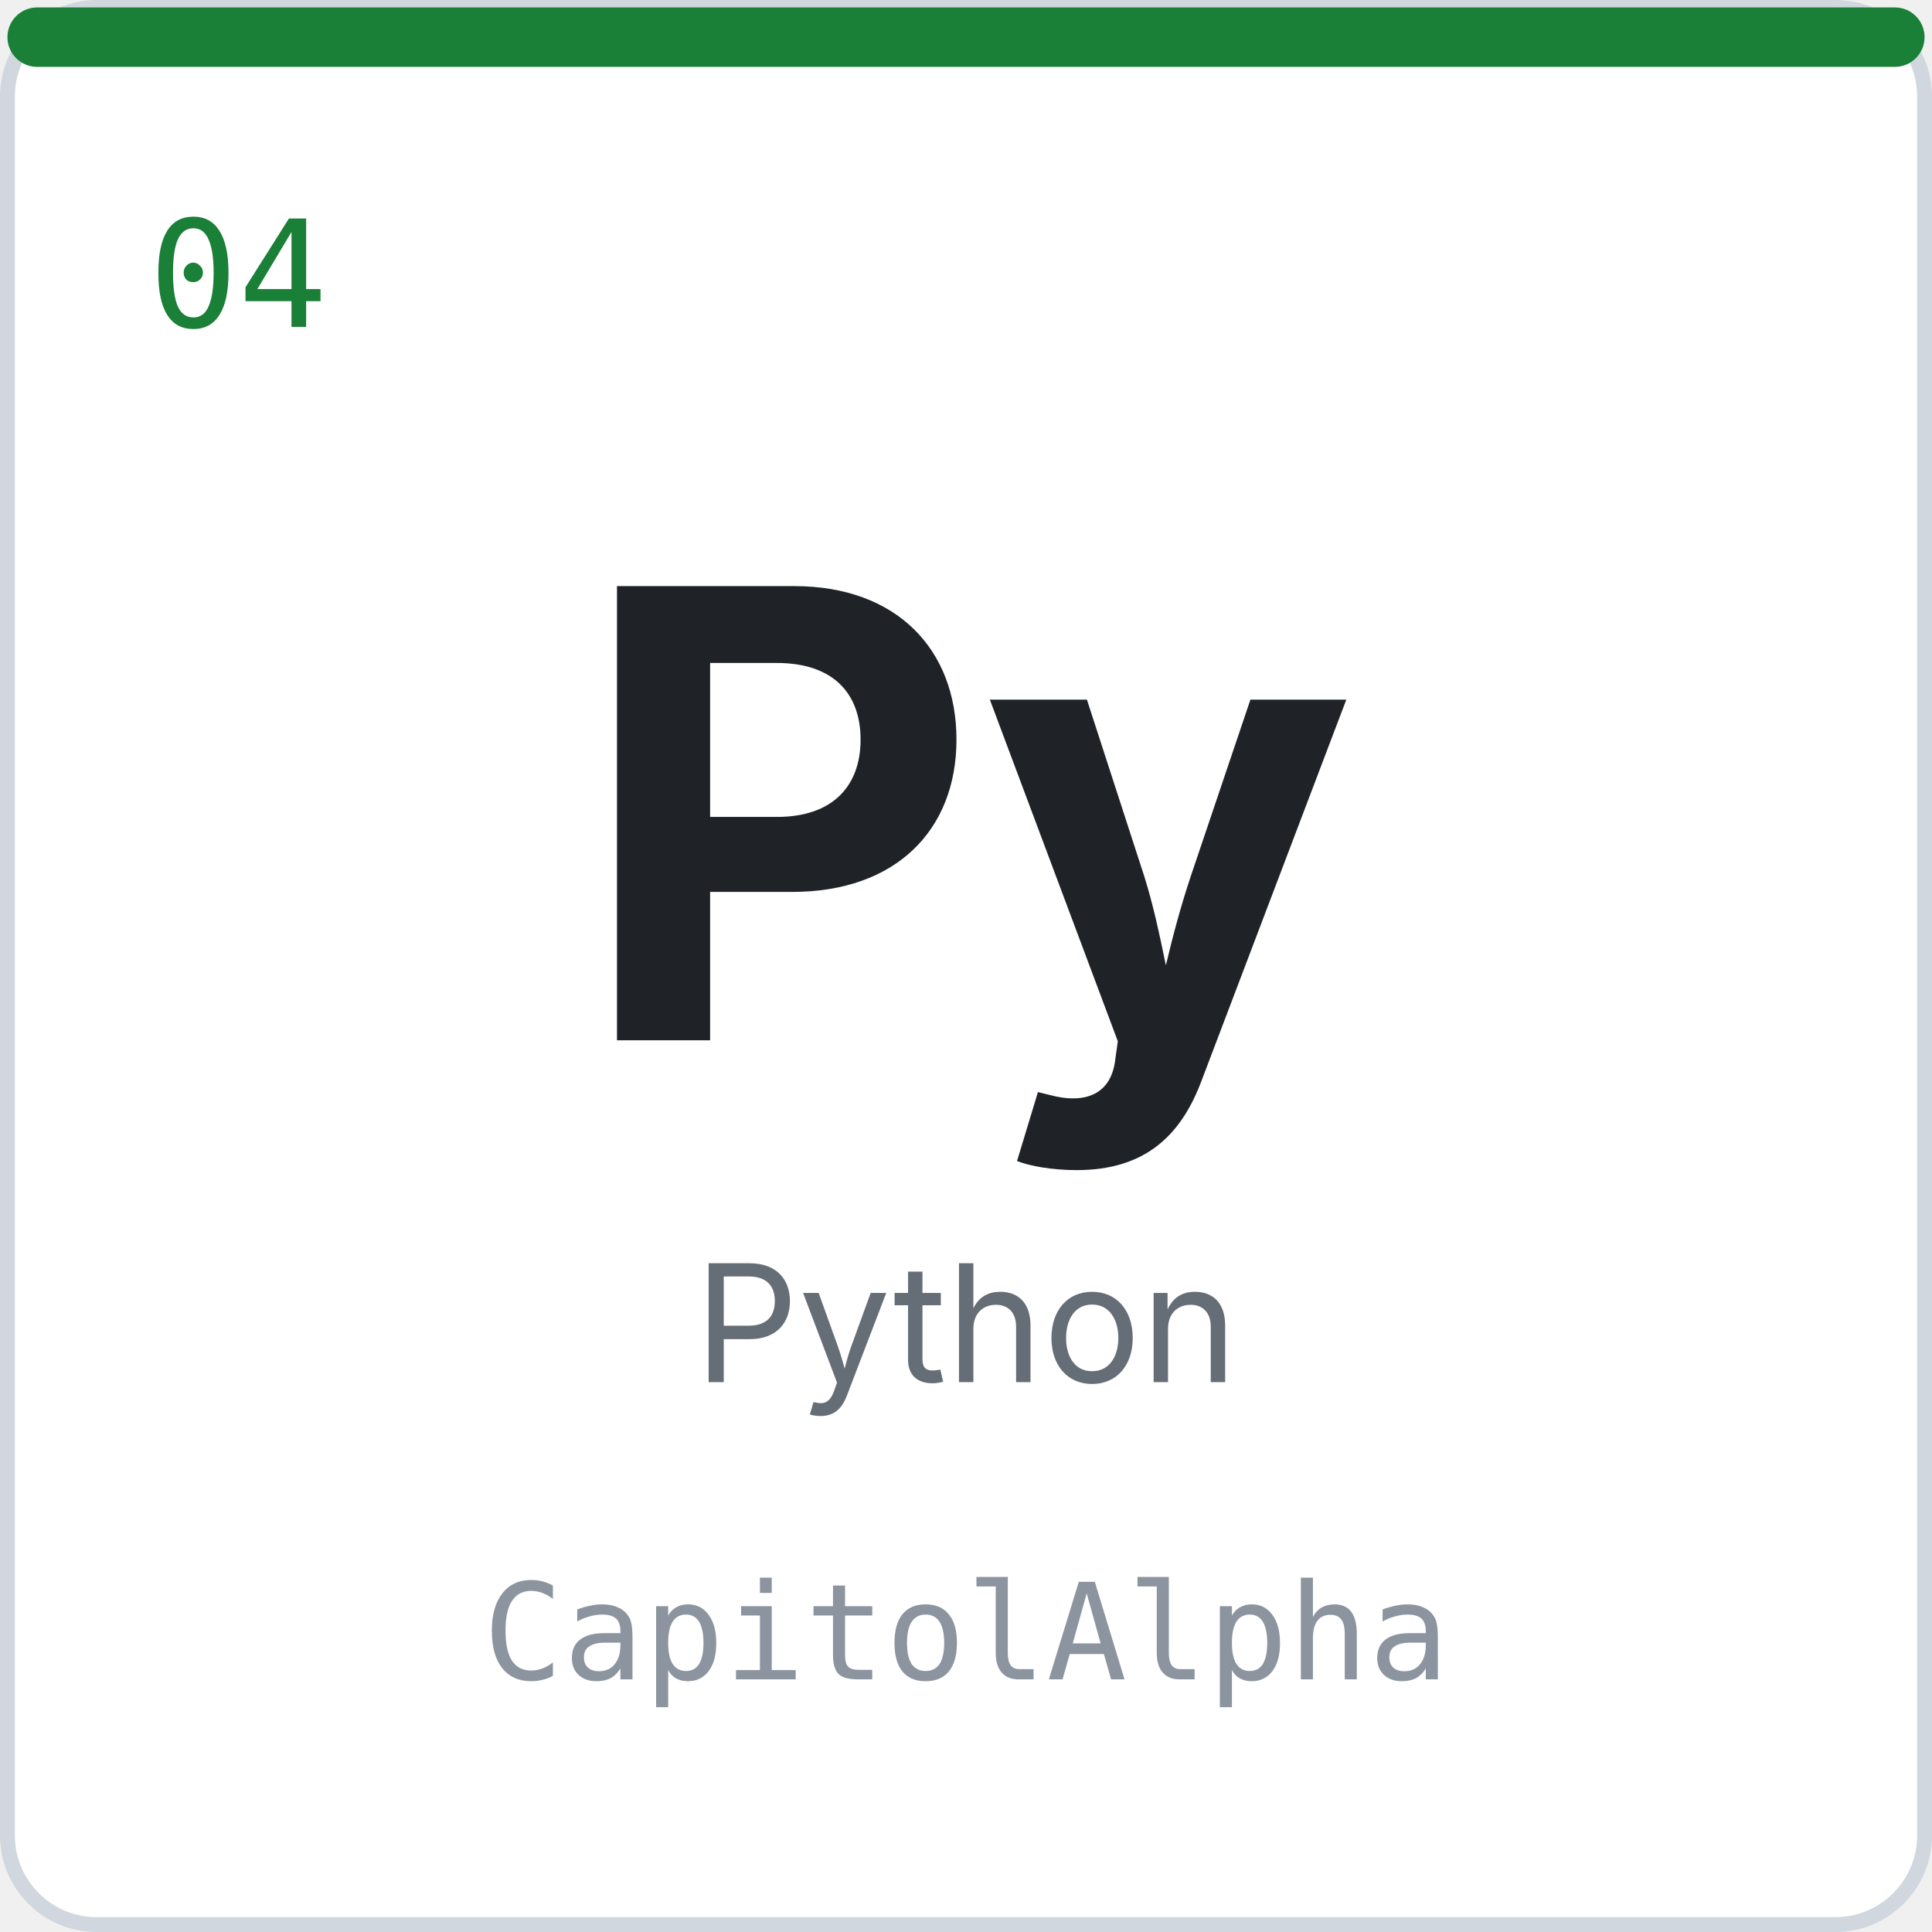
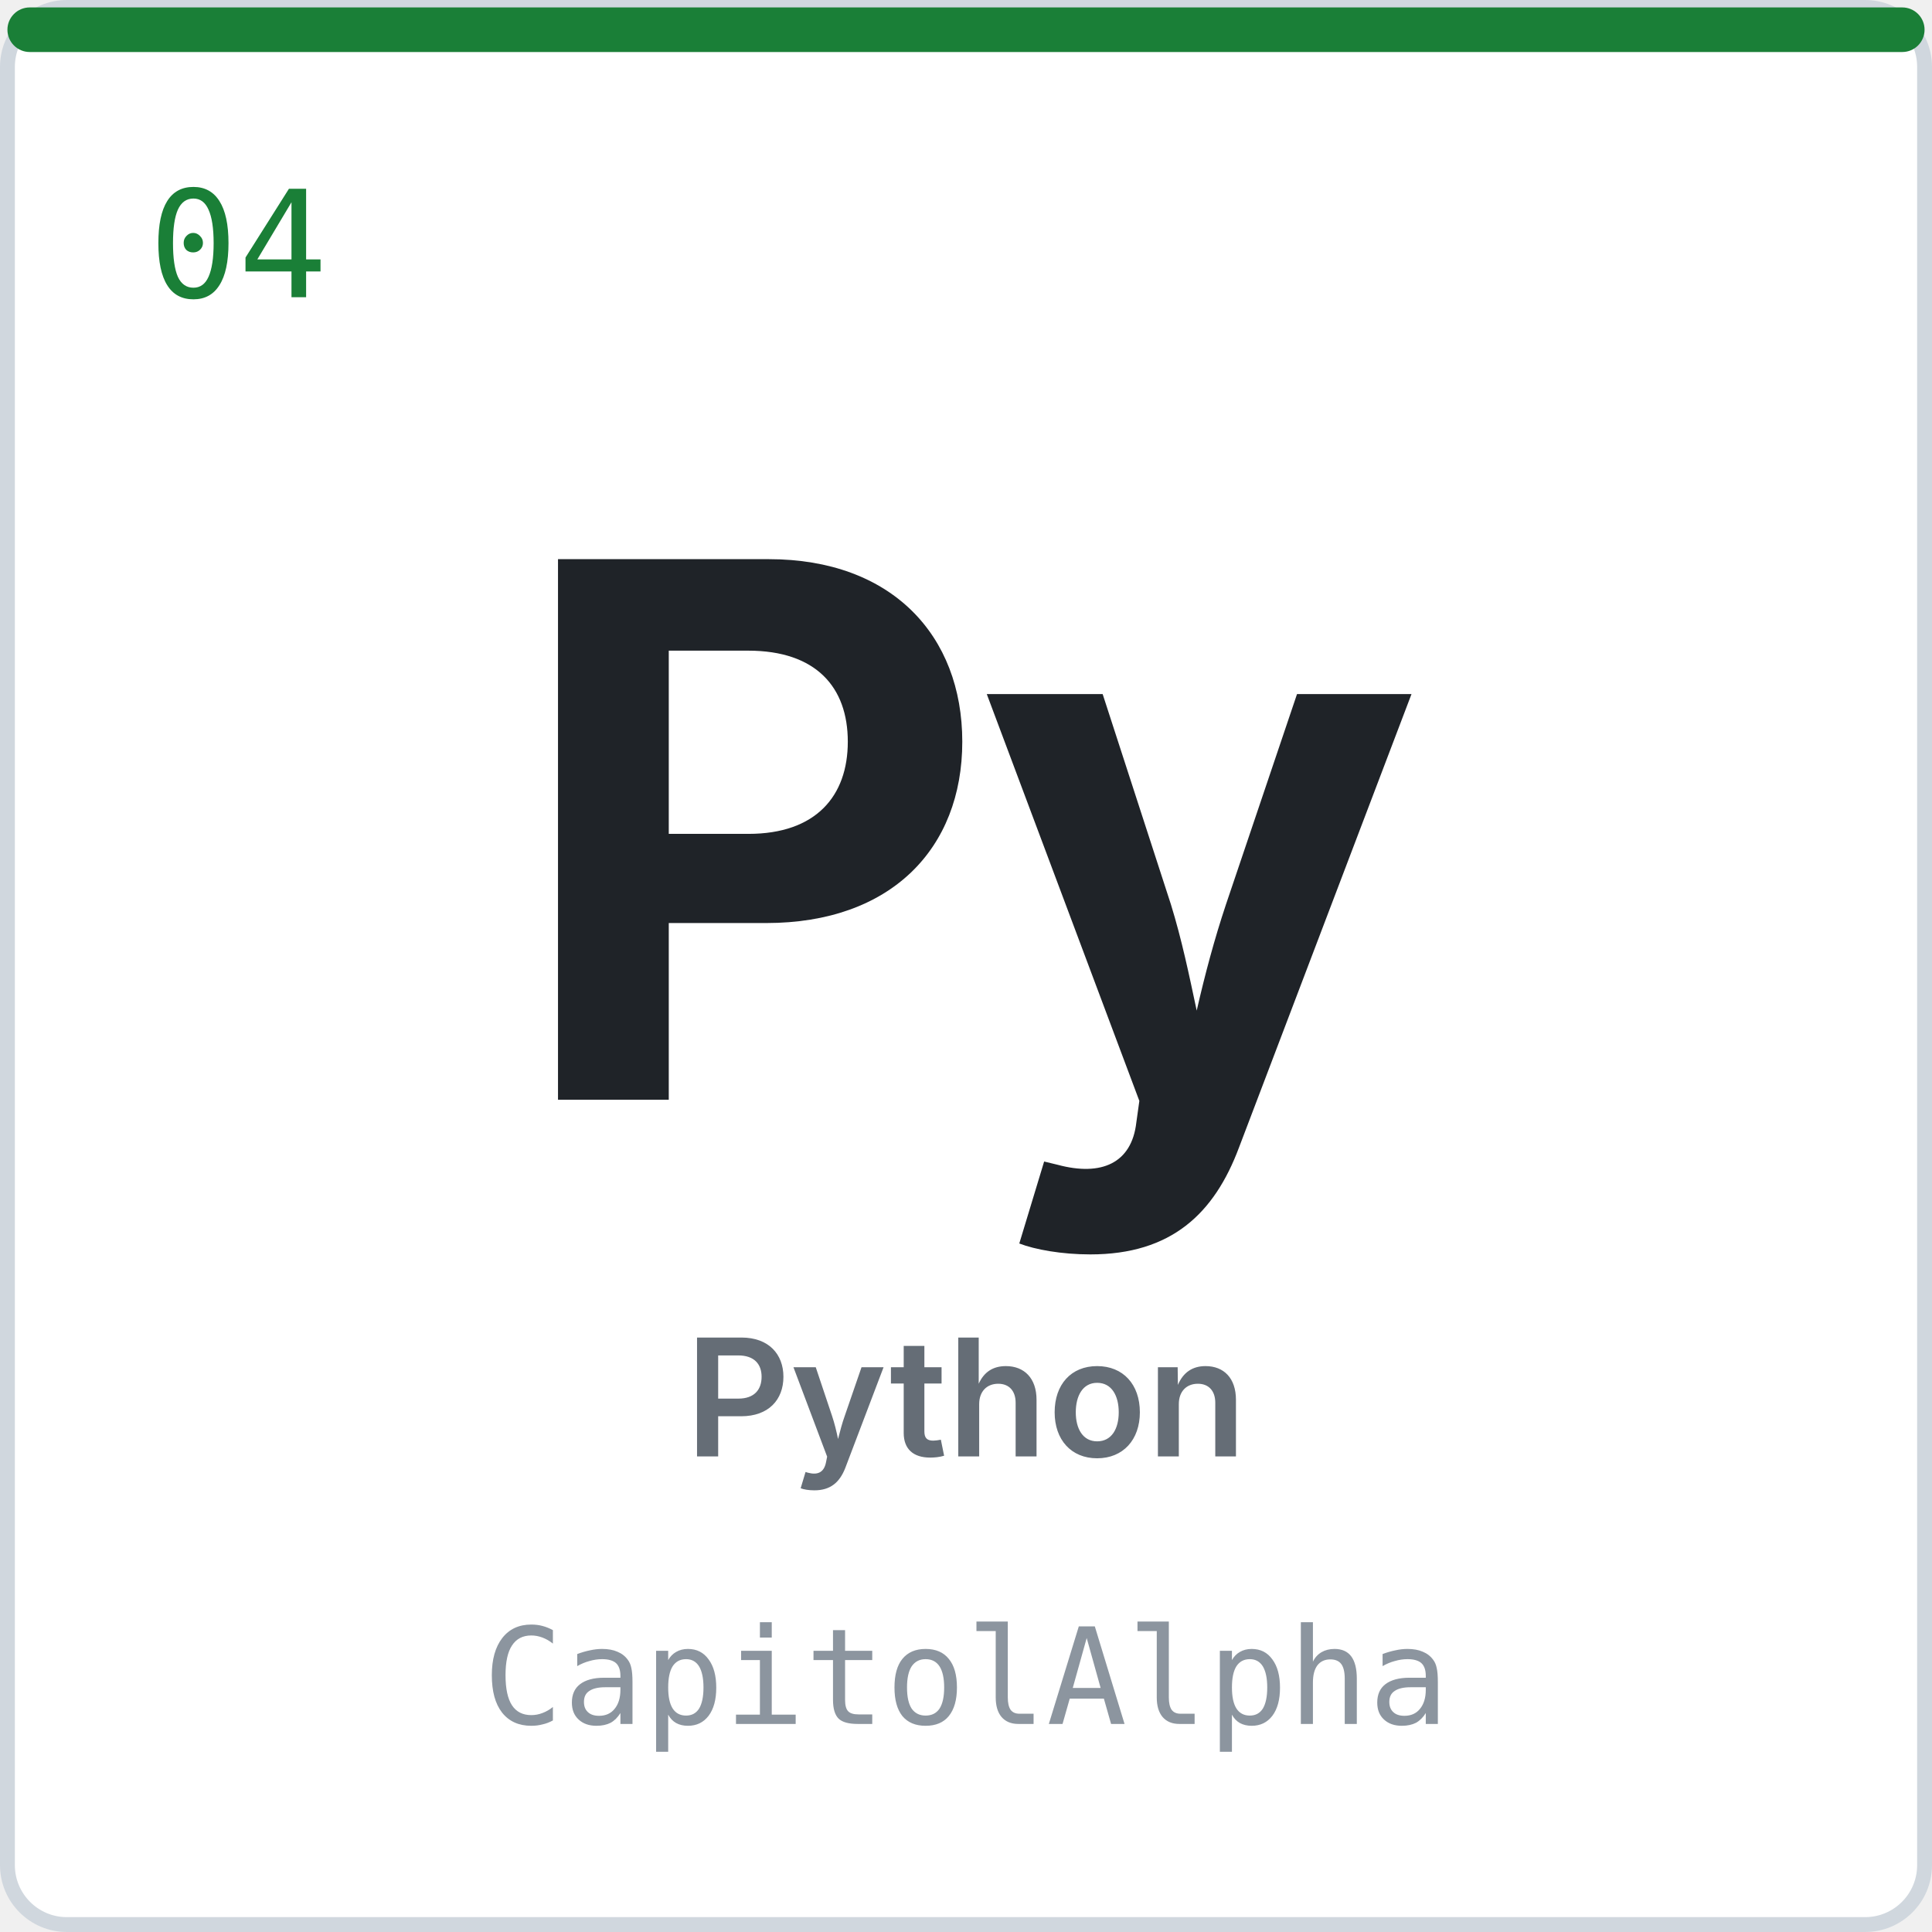
<svg xmlns="http://www.w3.org/2000/svg" width="130" height="130" viewBox="0 0 130 130" role="img" aria-label="04 Py Python CapitolAlpha">
  <g opacity="1">
    <set attributeName="opacity" to="0" begin="0s" />
    <animate attributeName="opacity" from="0" to="1" begin="0.24s" dur="0.55s" fill="freeze" />
-     <rect x="0.5" y="0.5" width="129" height="129" rx="6" fill="#ffffff" stroke="#d0d7de" stroke-width="1" />
-     <rect x="0.5" y="0.5" width="129" height="4" rx="2" fill="#1a7f37">
+     <rect x="0.5" y="0.5" width="129" height="129" rx="4" fill="#ffffff" stroke="#d0d7de" stroke-width="1" />
+     <rect x="0.5" y="0.5" width="129" height="3" rx="1.5" fill="#1a7f37">
      <animate attributeName="opacity" values="1;0.45;1" dur="4s" begin="-0.84s" repeatCount="indefinite" />
    </rect>
-     <text x="10" y="22" font-family="ui-monospace, SFMono-Regular, Menlo, monospace" font-size="10" fill="#1a7f37">04</text>
-     <text x="65" y="70" font-family="-apple-system, BlinkMacSystemFont, Inter, system-ui, sans-serif" font-size="42" font-weight="700" fill="#1f2328" text-anchor="middle">Py</text>
-     <text x="65" y="93" font-family="-apple-system, BlinkMacSystemFont, Inter, system-ui, sans-serif" font-size="11" fill="#656d76" text-anchor="middle">Python</text>
-     <text x="65" y="113" font-family="ui-monospace, SFMono-Regular, Menlo, monospace" font-size="9" fill="#8c959f" text-anchor="middle">CapitolAlpha</text>
+     <text x="10" y="20" font-family="ui-monospace, SFMono-Regular, Menlo, monospace" font-size="10" font-weight="500" fill="#1a7f37">04</text>
+     <text x="65" y="74" font-family="-apple-system, BlinkMacSystemFont, Inter, system-ui, sans-serif" font-size="50" font-weight="700" fill="#1f2328" text-anchor="middle" letter-spacing="-1">Py</text>
+     <text x="65" y="98" font-family="-apple-system, BlinkMacSystemFont, Inter, system-ui, sans-serif" font-size="11" font-weight="600" fill="#656d76" text-anchor="middle">Python</text>
+     <text x="65" y="116" font-family="ui-monospace, SFMono-Regular, Menlo, monospace" font-size="9" fill="#8c959f" text-anchor="middle">CapitolAlpha</text>
  </g>
</svg>
